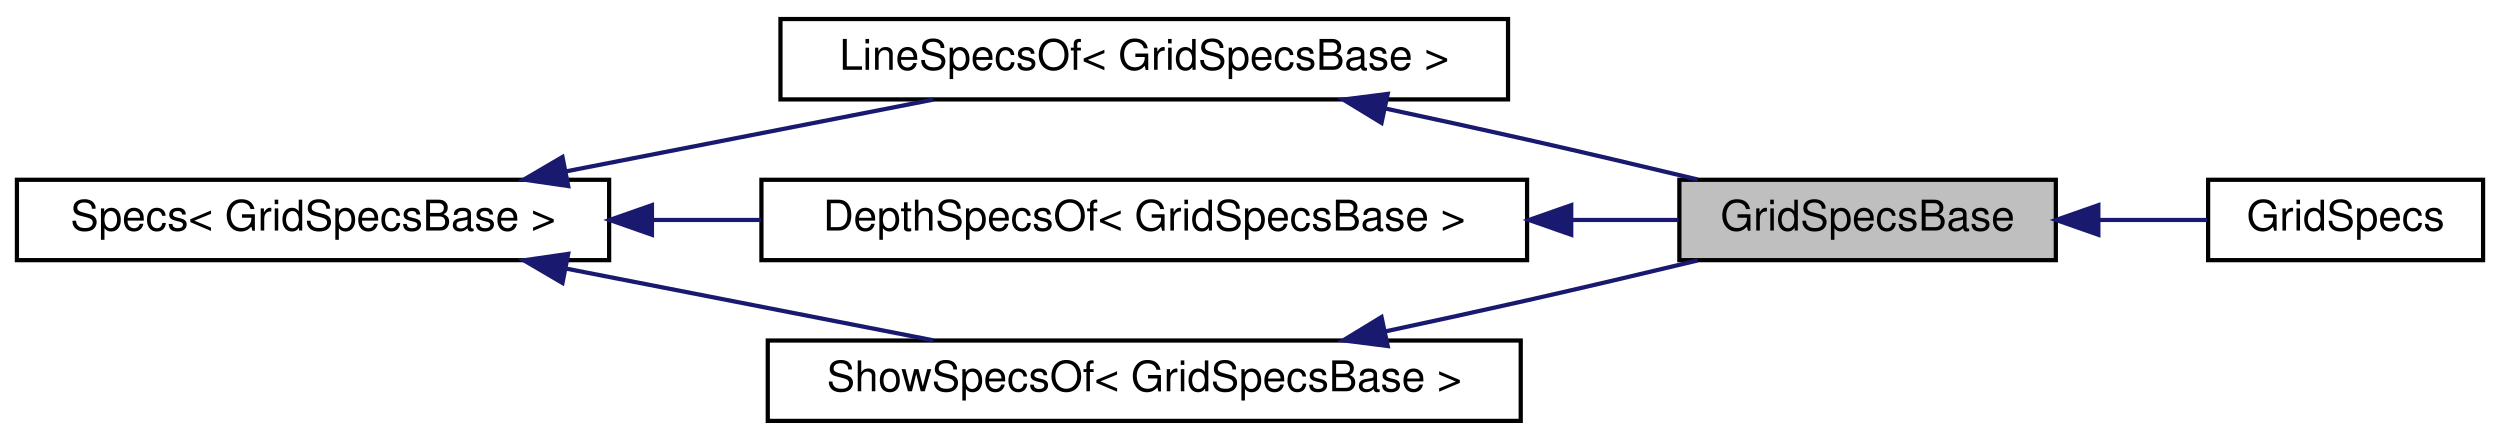
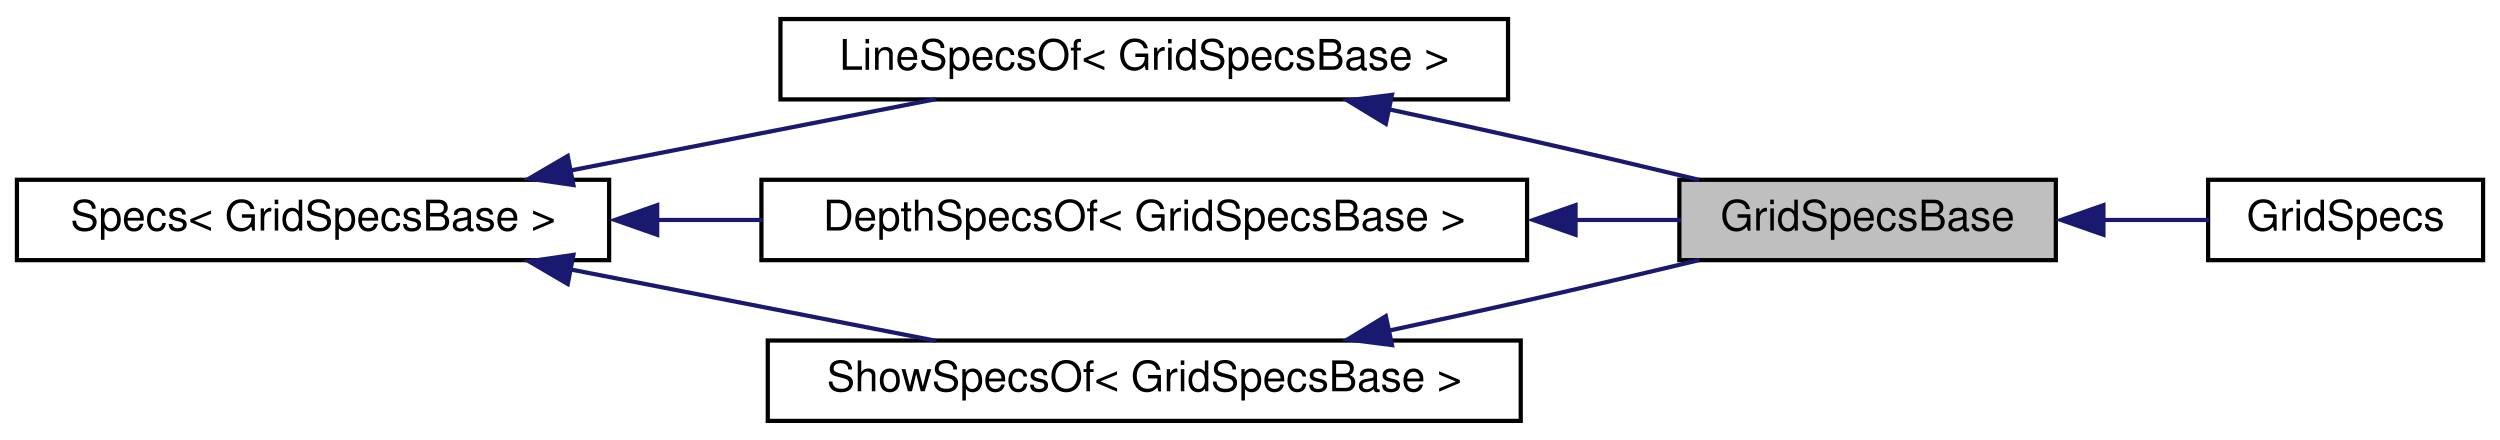
<svg xmlns="http://www.w3.org/2000/svg" xmlns:xlink="http://www.w3.org/1999/xlink" width="591pt" height="104pt" viewBox="0.00 0.00 591.00 104.00">
  <g id="graph0" class="graph" transform="scale(1 1) rotate(0) translate(4 100)">
    <polygon fill="white" stroke="none" points="-4,4 -4,-100 587,-100 587,4 -4,4" />
    <g id="node1" class="node">
      <g id="a_node1">
        <a xlink:title="The class used to specify options for grid lines along axis tics (major or minor).">
          <polygon fill="#bfbfbf" stroke="black" points="393,-38.5 393,-57.5 482,-57.5 482,-38.5 393,-38.5" />
          <text text-anchor="middle" x="437.5" y="-45.5" font-family="Helvetica,sans-Serif" font-size="10.00">GridSpecsBase</text>
        </a>
      </g>
    </g>
    <g id="node6" class="node">
      <g id="a_node6">
        <a xlink:href="classsciplot_1_1GridSpecs.html" target="_top" xlink:title="The class used to specify options for grid.">
          <polygon fill="white" stroke="black" points="518,-38.5 518,-57.5 583,-57.5 583,-38.5 518,-38.5" />
          <text text-anchor="middle" x="550.5" y="-45.5" font-family="Helvetica,sans-Serif" font-size="10.00">GridSpecs</text>
        </a>
      </g>
    </g>
    <g id="edge7" class="edge">
-       <path fill="none" stroke="midnightblue" d="M492.23,-48C500.96,-48 509.76,-48 517.74,-48" />
-       <polygon fill="midnightblue" stroke="midnightblue" points="492.05,-44.5 482.05,-48 492.05,-51.5 492.05,-44.5" />
+       <path fill="none" stroke="midnightblue" d="M493.02,-48C501.68,-48 510.36,-48 518.24,-48" />
+       <polygon fill="midnightblue" stroke="midnightblue" points="493.25,-44.5 483.25,-48 493.25,-51.5 493.25,-44.5" />
    </g>
    <g id="node2" class="node">
      <g id="a_node2">
        <a xlink:href="classsciplot_1_1LineSpecsOf.html" target="_top" xlink:title=" ">
          <polygon fill="white" stroke="black" points="180.5,-76.5 180.5,-95.5 352.5,-95.5 352.5,-76.5 180.5,-76.5" />
          <text text-anchor="middle" x="266.5" y="-83.5" font-family="Helvetica,sans-Serif" font-size="10.00">LineSpecsOf&lt; GridSpecsBase &gt;</text>
        </a>
      </g>
    </g>
    <g id="edge1" class="edge">
-       <path fill="none" stroke="midnightblue" d="M323.56,-74.33C334.66,-71.95 346.2,-69.44 357,-67 370.15,-64.03 384.49,-60.65 397.32,-57.57" />
-       <polygon fill="midnightblue" stroke="midnightblue" points="322.59,-70.95 313.54,-76.46 324.05,-77.8 322.59,-70.95" />
+       <path fill="none" stroke="midnightblue" d="M324.23,-74.18C335.12,-71.85 346.42,-69.39 357,-67 370.29,-64 384.79,-60.58 397.73,-57.47" />
+       <polygon fill="midnightblue" stroke="midnightblue" points="323.61,-70.74 314.56,-76.24 325.07,-77.58 323.61,-70.74" />
    </g>
    <g id="node3" class="node">
      <g id="a_node3">
        <a xlink:href="classsciplot_1_1Specs.html" target="_top" xlink:title=" ">
          <polygon fill="white" stroke="black" points="0,-38.5 0,-57.5 140,-57.5 140,-38.5 0,-38.5" />
          <text text-anchor="middle" x="70" y="-45.5" font-family="Helvetica,sans-Serif" font-size="10.00">Specs&lt; GridSpecsBase &gt;</text>
        </a>
      </g>
    </g>
    <g id="edge2" class="edge">
-       <path fill="none" stroke="midnightblue" d="M129.81,-59.49C157.56,-64.91 190.29,-71.31 216.65,-76.46" />
-       <polygon fill="midnightblue" stroke="midnightblue" points="130.32,-56.02 119.83,-57.54 128.97,-62.89 130.32,-56.02" />
+       <path fill="none" stroke="midnightblue" d="M130.74,-59.67C158.49,-65.09 191.04,-71.45 217.2,-76.56" />
+       <polygon fill="midnightblue" stroke="midnightblue" points="131.55,-56.26 121.06,-57.78 130.21,-63.13 131.55,-56.26" />
    </g>
    <g id="node4" class="node">
      <g id="a_node4">
        <a xlink:href="classsciplot_1_1DepthSpecsOf.html" target="_top" xlink:title=" ">
          <polygon fill="white" stroke="black" points="176,-38.5 176,-57.5 357,-57.5 357,-38.5 176,-38.5" />
          <text text-anchor="middle" x="266.5" y="-45.5" font-family="Helvetica,sans-Serif" font-size="10.00">DepthSpecsOf&lt; GridSpecsBase &gt;</text>
        </a>
      </g>
    </g>
    <g id="edge4" class="edge">
-       <path fill="none" stroke="midnightblue" d="M150.29,-48C158.71,-48 167.32,-48 175.85,-48" />
-       <polygon fill="midnightblue" stroke="midnightblue" points="150.12,-44.5 140.12,-48 150.12,-51.5 150.12,-44.5" />
+       <path fill="none" stroke="midnightblue" d="M151.35,-48C159.58,-48 167.98,-48 176.31,-48" />
+       <polygon fill="midnightblue" stroke="midnightblue" points="151.36,-44.5 141.36,-48 151.36,-51.5 151.36,-44.5" />
    </g>
    <g id="node5" class="node">
      <g id="a_node5">
        <a xlink:href="classsciplot_1_1ShowSpecsOf.html" target="_top" xlink:title=" ">
          <polygon fill="white" stroke="black" points="177.5,-0.5 177.5,-19.5 355.5,-19.5 355.5,-0.5 177.5,-0.5" />
          <text text-anchor="middle" x="266.5" y="-7.5" font-family="Helvetica,sans-Serif" font-size="10.00">ShowSpecsOf&lt; GridSpecsBase &gt;</text>
        </a>
      </g>
    </g>
    <g id="edge6" class="edge">
-       <path fill="none" stroke="midnightblue" d="M129.81,-36.51C157.56,-31.09 190.29,-24.69 216.65,-19.54" />
-       <polygon fill="midnightblue" stroke="midnightblue" points="128.97,-33.11 119.83,-38.46 130.32,-39.98 128.97,-33.11" />
+       <path fill="none" stroke="midnightblue" d="M130.74,-36.33C158.49,-30.91 191.04,-24.55 217.2,-19.44" />
+       <polygon fill="midnightblue" stroke="midnightblue" points="130.21,-32.87 121.06,-38.22 131.55,-39.74 130.21,-32.87" />
    </g>
    <g id="edge3" class="edge">
-       <path fill="none" stroke="midnightblue" d="M367.47,-48C376.29,-48 384.87,-48 392.82,-48" />
-       <polygon fill="midnightblue" stroke="midnightblue" points="367.44,-44.5 357.44,-48 367.44,-51.5 367.44,-44.5" />
+       <path fill="none" stroke="midnightblue" d="M368.45,-48C377.13,-48 385.56,-48 393.36,-48" />
+       <polygon fill="midnightblue" stroke="midnightblue" points="368.46,-44.5 358.46,-48 368.46,-51.5 368.46,-44.5" />
    </g>
    <g id="edge5" class="edge">
-       <path fill="none" stroke="midnightblue" d="M323.56,-21.67C334.66,-24.05 346.2,-26.56 357,-29 370.15,-31.97 384.49,-35.35 397.32,-38.43" />
-       <polygon fill="midnightblue" stroke="midnightblue" points="324.05,-18.2 313.54,-19.54 322.59,-25.05 324.05,-18.2" />
+       <path fill="none" stroke="midnightblue" d="M324.23,-21.82C335.12,-24.15 346.42,-26.61 357,-29 370.29,-32 384.79,-35.42 397.73,-38.53" />
+       <polygon fill="midnightblue" stroke="midnightblue" points="325.07,-18.42 314.56,-19.76 323.61,-25.26 325.07,-18.42" />
    </g>
  </g>
</svg>
